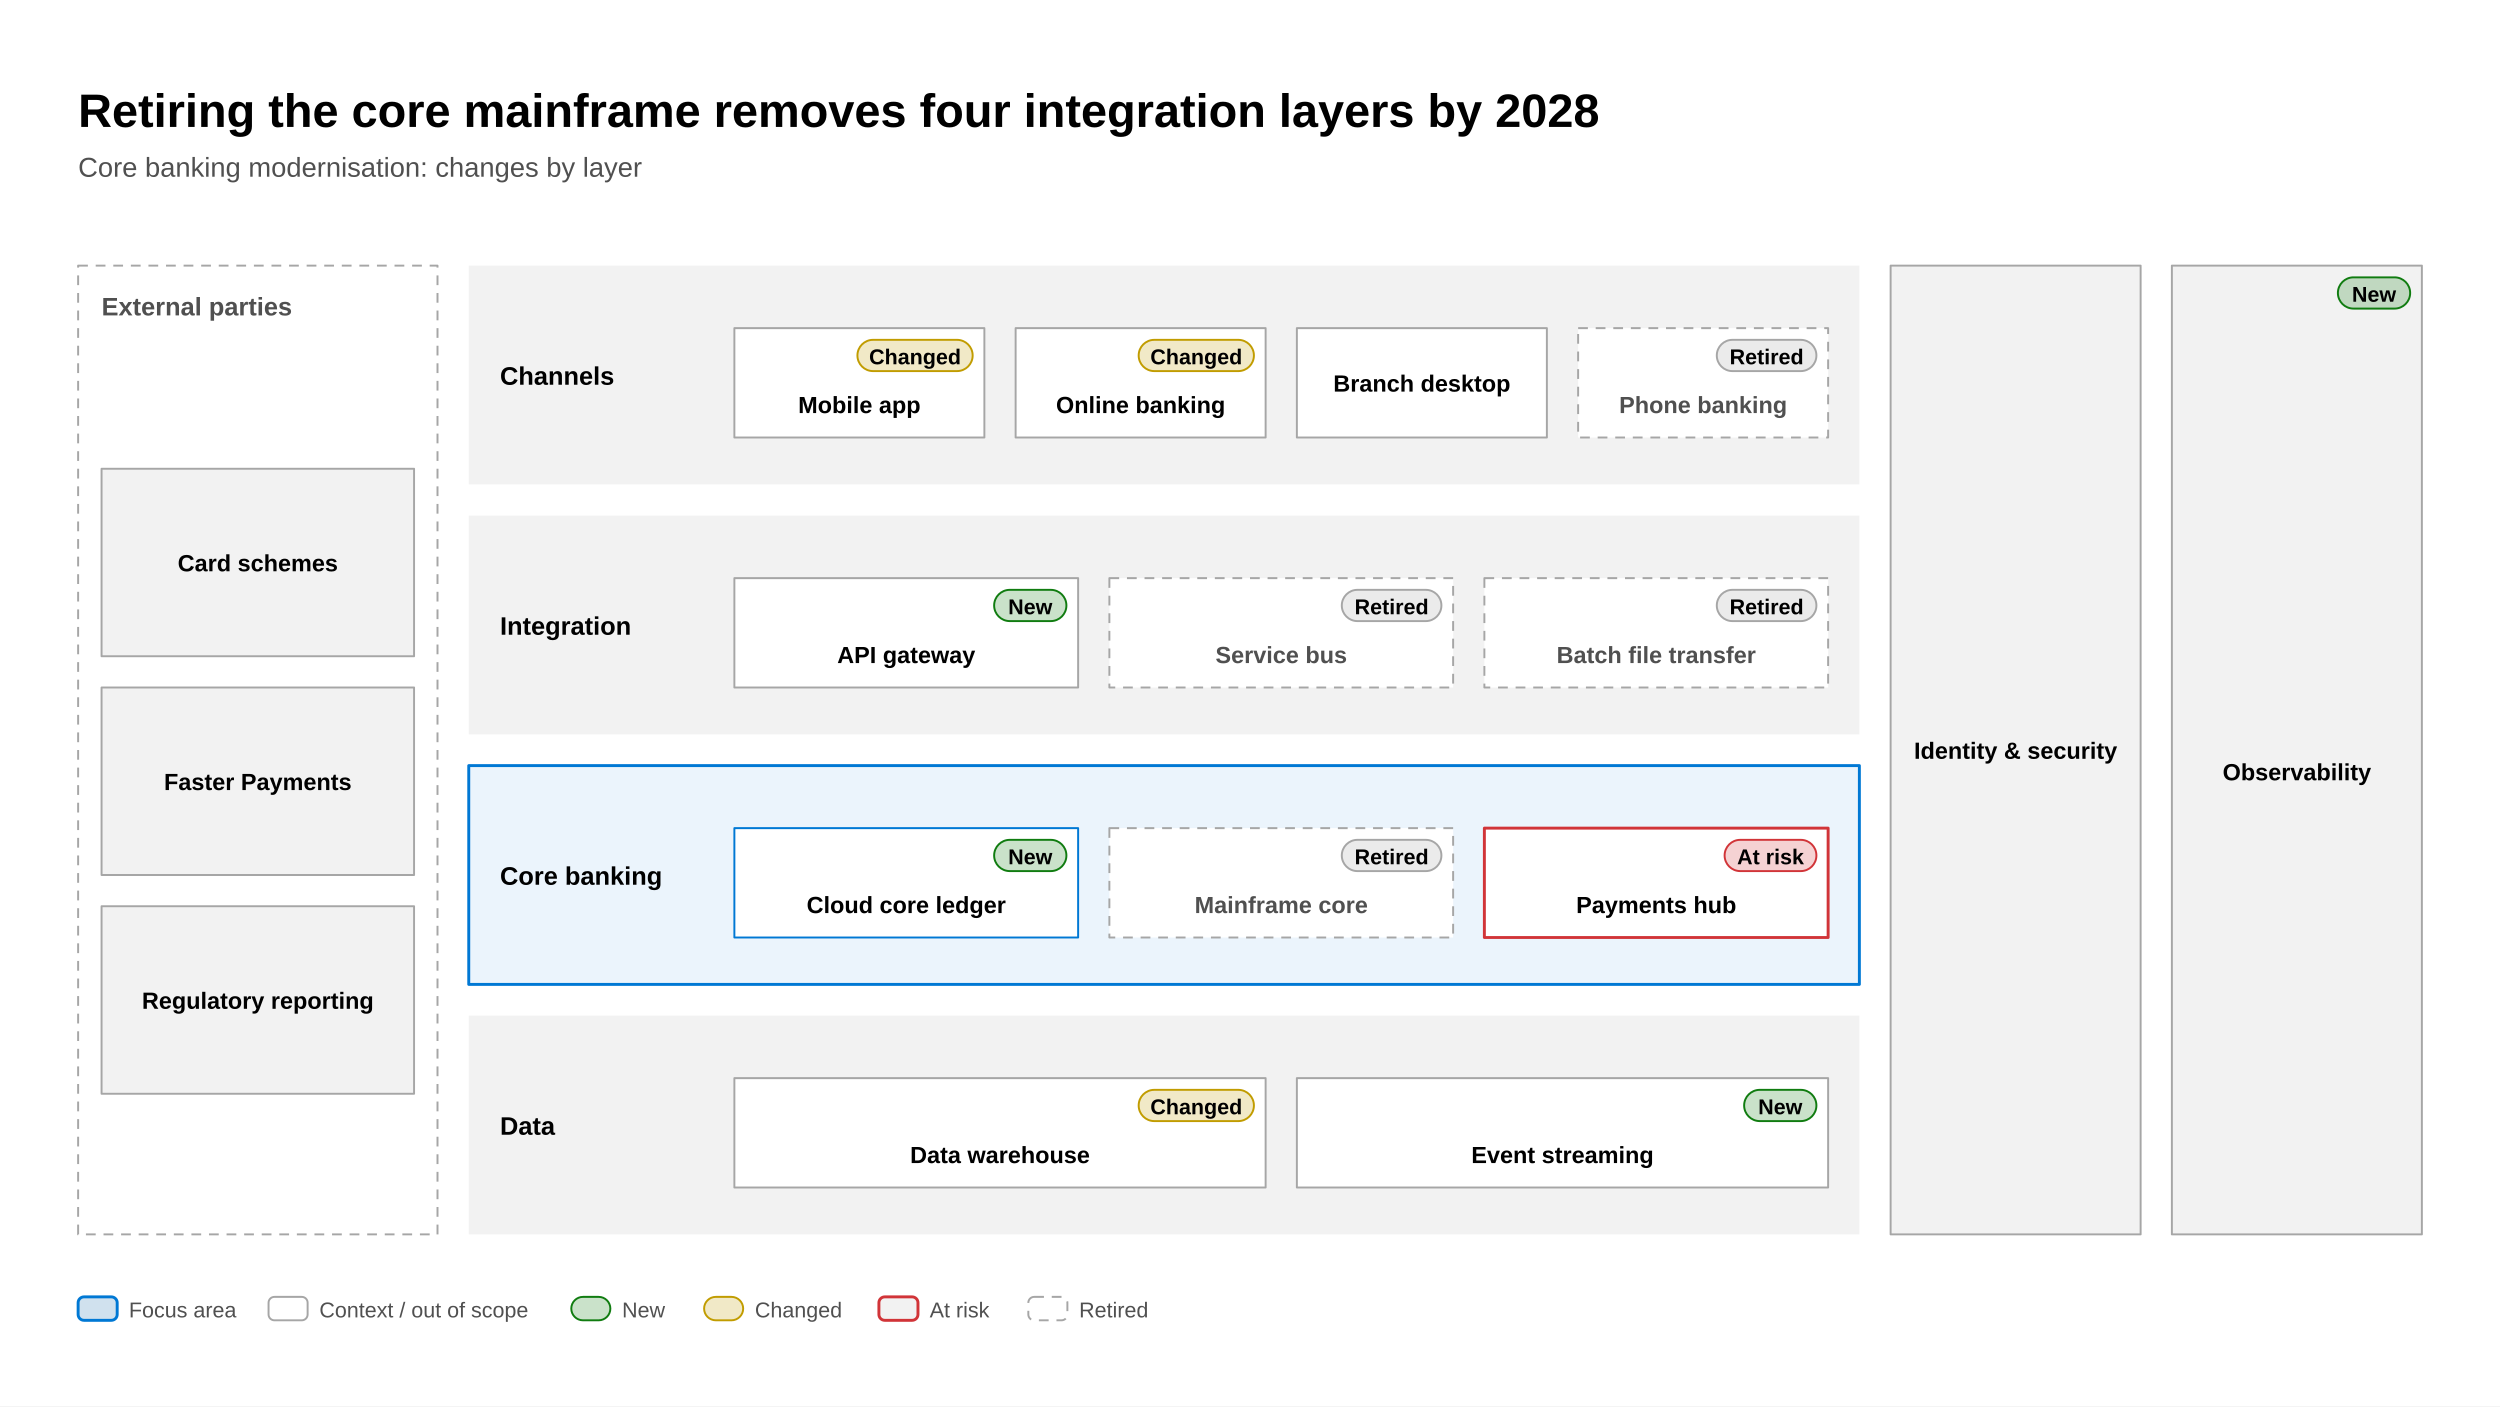
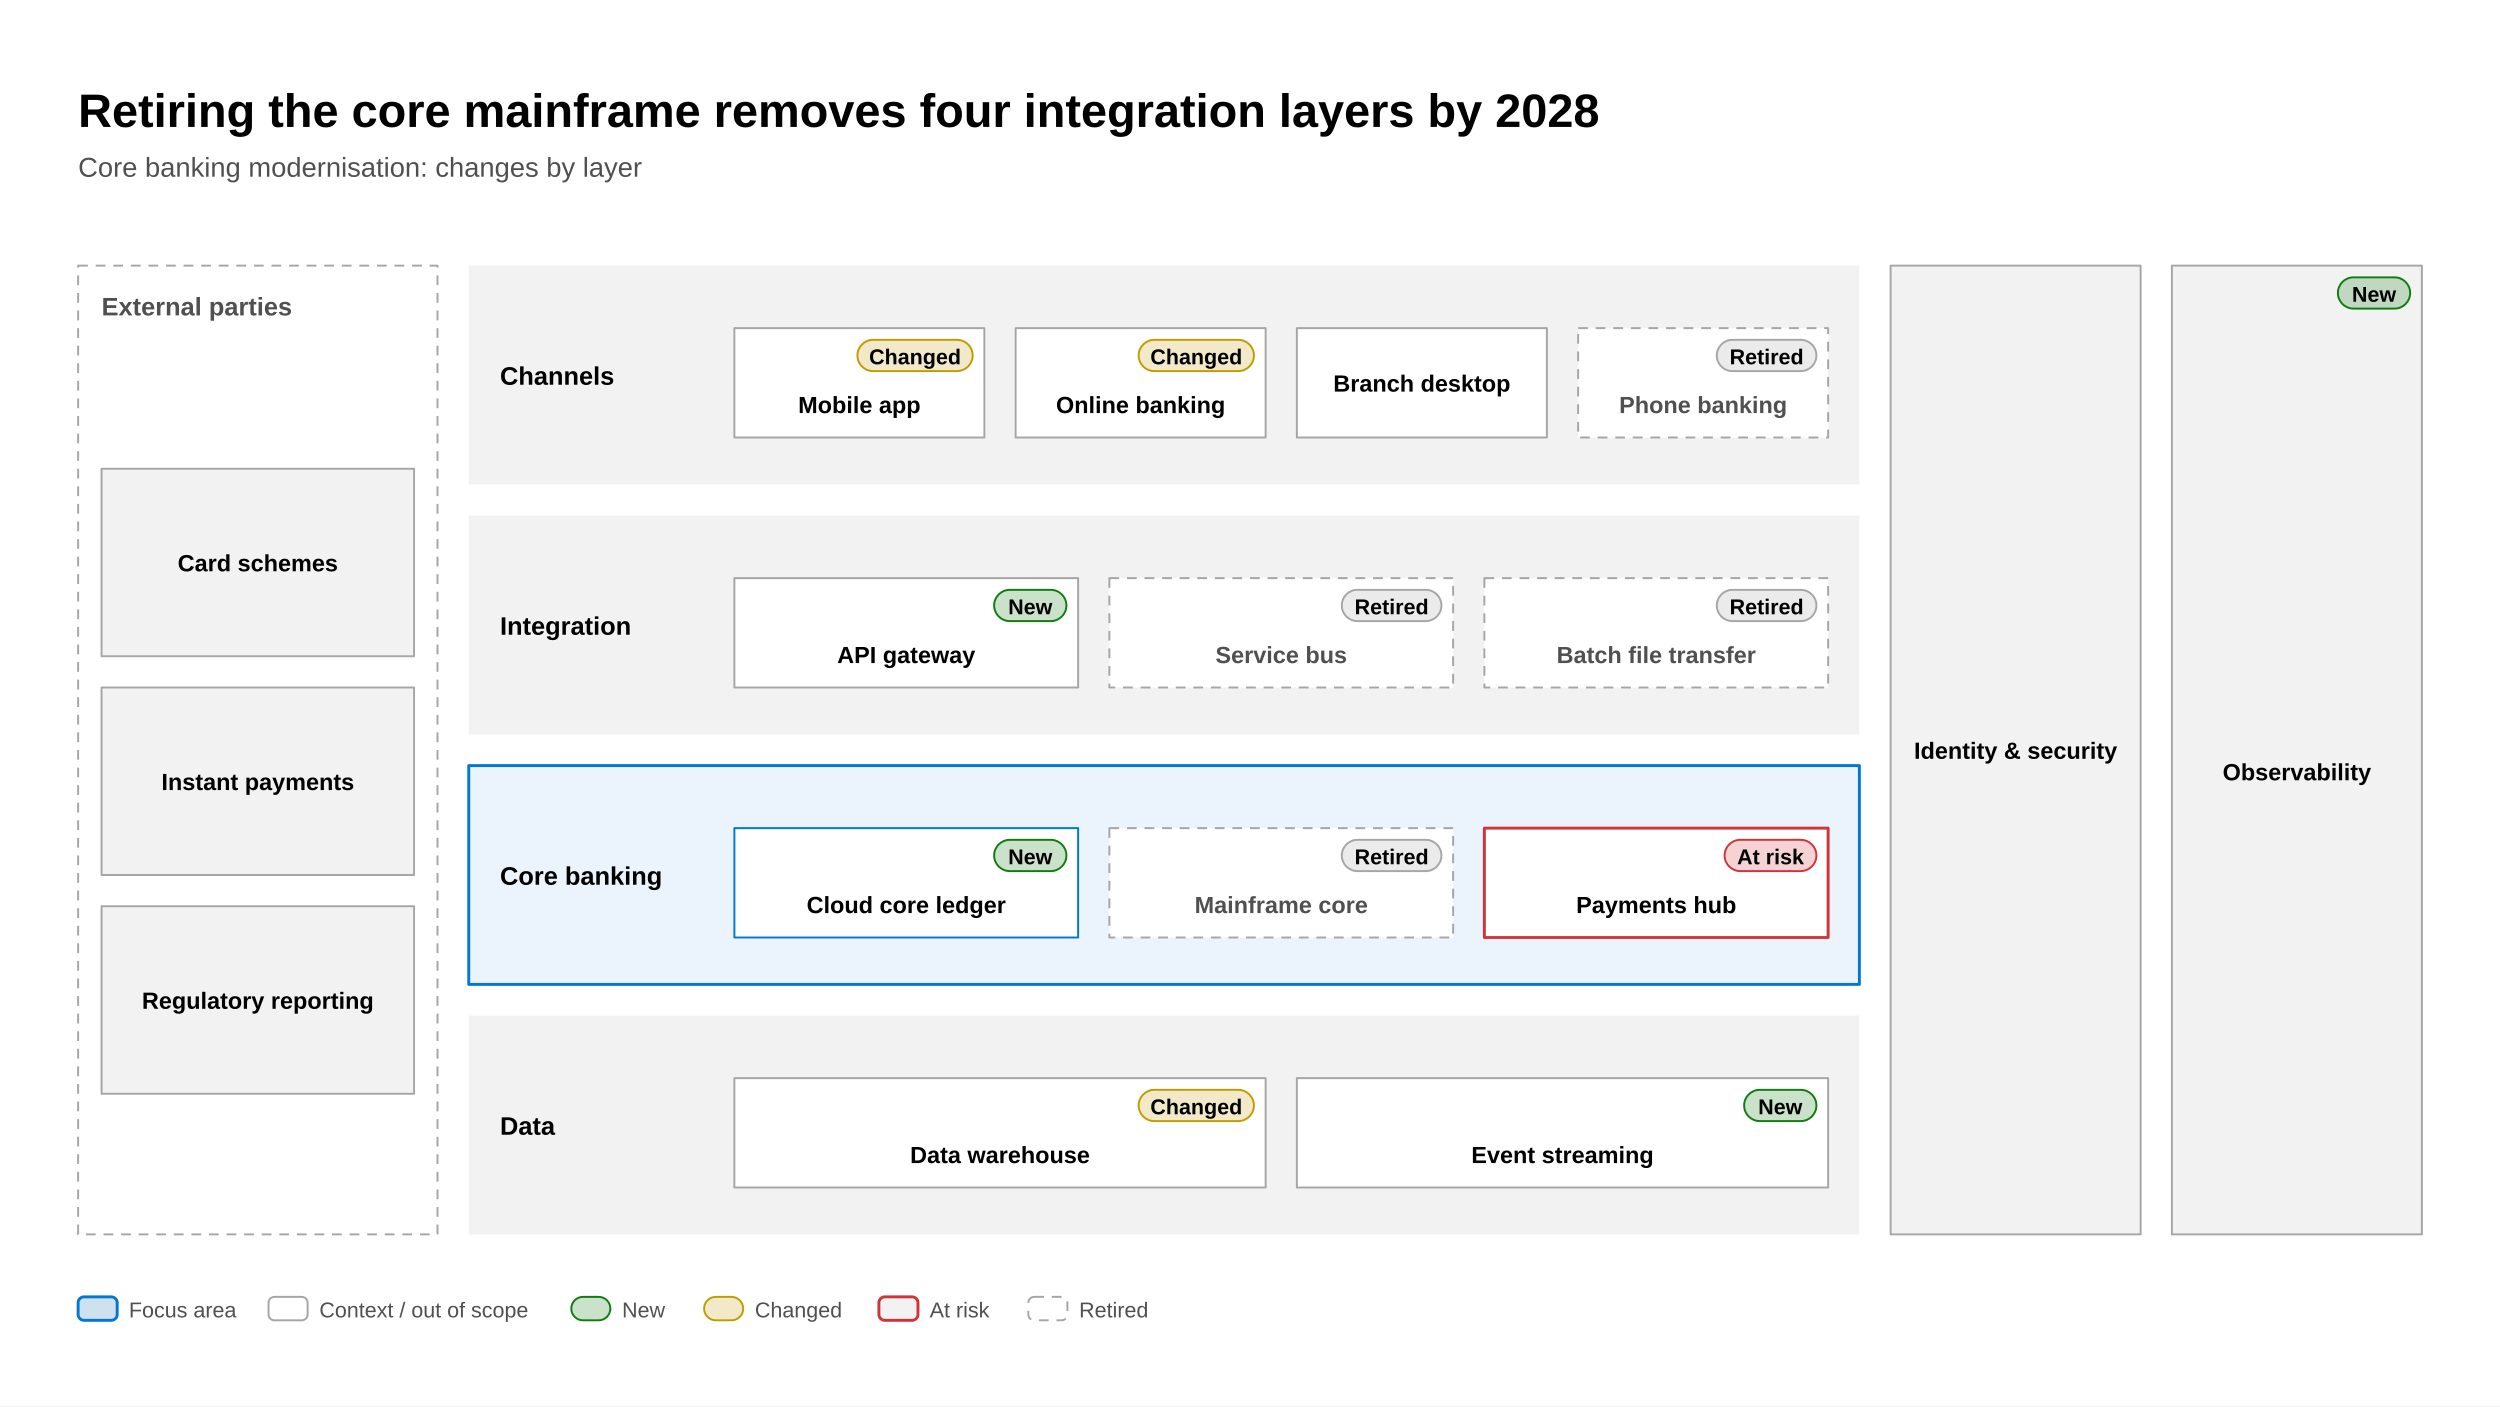
<svg xmlns="http://www.w3.org/2000/svg" width="1280" height="720" viewBox="0 0 1280 720" role="img" aria-labelledby="ds-svg-title ds-svg-desc" data-generator="diagram-studio 1.0.0" data-type="layered-architecture" data-theme="azure" data-altitude="detailed">
  <rect id="ds-background" data-role="background" width="1280" height="720" fill="#FFFFFF" />
  <text id="ds-title" data-role="title" font-family="Selawik, 'Helvetica Neue', Arial, sans-serif" font-size="24" font-weight="600" fill="#000000">
    <tspan x="40" y="65">Retiring the core mainframe removes four integration layers by 2028</tspan>
  </text>
  <text id="ds-subtitle" data-role="subtitle" font-family="Selawik, 'Helvetica Neue', Arial, sans-serif" font-size="14" font-weight="400" fill="#505050">
    <tspan x="40" y="90.5">Core banking modernisation: changes by layer</tspan>
  </text>
  <path id="channels" data-role="band" data-node="channels" d="M240 136H952V248H240Z" fill="#F2F2F2" />
  <text id="channels--label" data-role="header" font-family="Selawik, 'Helvetica Neue', Arial, sans-serif" font-size="13" font-weight="600" fill="#000000">
    <tspan x="256" y="197">Channels</tspan>
  </text>
  <path id="mobile" data-role="node" data-node="mobile" data-status="changed" d="M376 168H504V224H376Z" fill="#FFFFFF" stroke="#A6A6A6" stroke-width="1" stroke-linejoin="round" />
  <text id="mobile--label" data-role="label" font-family="Selawik, 'Helvetica Neue', Arial, sans-serif" font-size="12" font-weight="600" fill="#000000" text-anchor="middle">
    <tspan x="440" y="211.5">Mobile app</tspan>
  </text>
  <path id="mobile--badge" data-role="badge" d="M447 174H490A8 8 0 0 1 498 182V182A8 8 0 0 1 490 190H447A8 8 0 0 1 439 182V182A8 8 0 0 1 447 174Z" fill="#F1E9C7" stroke="#C19C00" stroke-width="1" stroke-linejoin="round" />
  <text id="mobile--badge-text" data-role="label" font-family="Selawik, 'Helvetica Neue', Arial, sans-serif" font-size="11" font-weight="600" fill="#000000" text-anchor="middle">
    <tspan x="468.5" y="186.5">Changed</tspan>
  </text>
  <path id="online" data-role="node" data-node="online" data-status="changed" d="M520 168H648V224H520Z" fill="#FFFFFF" stroke="#A6A6A6" stroke-width="1" stroke-linejoin="round" />
  <text id="online--label" data-role="label" font-family="Selawik, 'Helvetica Neue', Arial, sans-serif" font-size="12" font-weight="600" fill="#000000" text-anchor="middle">
    <tspan x="584" y="211.5">Online banking</tspan>
  </text>
  <path id="online--badge" data-role="badge" d="M591 174H634A8 8 0 0 1 642 182V182A8 8 0 0 1 634 190H591A8 8 0 0 1 583 182V182A8 8 0 0 1 591 174Z" fill="#F1E9C7" stroke="#C19C00" stroke-width="1" stroke-linejoin="round" />
  <text id="online--badge-text" data-role="label" font-family="Selawik, 'Helvetica Neue', Arial, sans-serif" font-size="11" font-weight="600" fill="#000000" text-anchor="middle">
    <tspan x="612.5" y="186.5">Changed</tspan>
  </text>
  <path id="branch" data-role="node" data-node="branch" d="M664 168H792V224H664Z" fill="#FFFFFF" stroke="#A6A6A6" stroke-width="1" stroke-linejoin="round" />
  <text id="branch--label" data-role="label" font-family="Selawik, 'Helvetica Neue', Arial, sans-serif" font-size="12" font-weight="600" fill="#000000" text-anchor="middle">
    <tspan x="728" y="200.5">Branch desktop</tspan>
  </text>
  <path id="ivr" data-role="node" data-node="ivr" data-emphasis="muted" data-status="retired" d="M808 168H936V224H808Z" fill="#FFFFFF" stroke="#A6A6A6" stroke-width="1" stroke-dasharray="5 4" stroke-linejoin="round" />
  <text id="ivr--label" data-role="label" font-family="Selawik, 'Helvetica Neue', Arial, sans-serif" font-size="12" font-weight="600" fill="#505050" text-anchor="middle">
    <tspan x="872" y="211.5">Phone banking</tspan>
  </text>
  <path id="ivr--badge" data-role="badge" d="M887 174H922A8 8 0 0 1 930 182V182A8 8 0 0 1 922 190H887A8 8 0 0 1 879 182V182A8 8 0 0 1 887 174Z" fill="#EBEBEB" stroke="#A6A6A6" stroke-width="1" stroke-linejoin="round" />
  <text id="ivr--badge-text" data-role="label" font-family="Selawik, 'Helvetica Neue', Arial, sans-serif" font-size="11" font-weight="600" fill="#000000" text-anchor="middle">
    <tspan x="904.5" y="186.5">Retired</tspan>
  </text>
  <path id="integration" data-role="band" data-node="integration" d="M240 264H952V376H240Z" fill="#F2F2F2" />
  <text id="integration--label" data-role="header" font-family="Selawik, 'Helvetica Neue', Arial, sans-serif" font-size="13" font-weight="600" fill="#000000">
    <tspan x="256" y="325">Integration</tspan>
  </text>
  <path id="api-gateway" data-role="node" data-node="api-gateway" data-status="new" d="M376 296H552V352H376Z" fill="#FFFFFF" stroke="#A6A6A6" stroke-width="1" stroke-linejoin="round" />
  <text id="api-gateway--label" data-role="label" font-family="Selawik, 'Helvetica Neue', Arial, sans-serif" font-size="12" font-weight="600" fill="#000000" text-anchor="middle">
    <tspan x="464" y="339.5">API gateway</tspan>
  </text>
  <path id="api-gateway--badge" data-role="badge" d="M517 302H538A8 8 0 0 1 546 310V310A8 8 0 0 1 538 318H517A8 8 0 0 1 509 310V310A8 8 0 0 1 517 302Z" fill="#CAE2CA" stroke="#107C10" stroke-width="1" stroke-linejoin="round" />
  <text id="api-gateway--badge-text" data-role="label" font-family="Selawik, 'Helvetica Neue', Arial, sans-serif" font-size="11" font-weight="600" fill="#000000" text-anchor="middle">
    <tspan x="527.5" y="314.5">New</tspan>
  </text>
  <path id="esb" data-role="node" data-node="esb" data-emphasis="muted" data-status="retired" d="M568 296H744V352H568Z" fill="#FFFFFF" stroke="#A6A6A6" stroke-width="1" stroke-dasharray="5 4" stroke-linejoin="round" />
  <text id="esb--label" data-role="label" font-family="Selawik, 'Helvetica Neue', Arial, sans-serif" font-size="12" font-weight="600" fill="#505050" text-anchor="middle">
    <tspan x="656" y="339.5">Service bus</tspan>
  </text>
  <path id="esb--badge" data-role="badge" d="M695 302H730A8 8 0 0 1 738 310V310A8 8 0 0 1 730 318H695A8 8 0 0 1 687 310V310A8 8 0 0 1 695 302Z" fill="#EBEBEB" stroke="#A6A6A6" stroke-width="1" stroke-linejoin="round" />
  <text id="esb--badge-text" data-role="label" font-family="Selawik, 'Helvetica Neue', Arial, sans-serif" font-size="11" font-weight="600" fill="#000000" text-anchor="middle">
    <tspan x="712.5" y="314.5">Retired</tspan>
  </text>
  <path id="batch" data-role="node" data-node="batch" data-emphasis="muted" data-status="retired" d="M760 296H936V352H760Z" fill="#FFFFFF" stroke="#A6A6A6" stroke-width="1" stroke-dasharray="5 4" stroke-linejoin="round" />
  <text id="batch--label" data-role="label" font-family="Selawik, 'Helvetica Neue', Arial, sans-serif" font-size="12" font-weight="600" fill="#505050" text-anchor="middle">
    <tspan x="848" y="339.5">Batch file transfer</tspan>
  </text>
  <path id="batch--badge" data-role="badge" d="M887 302H922A8 8 0 0 1 930 310V310A8 8 0 0 1 922 318H887A8 8 0 0 1 879 310V310A8 8 0 0 1 887 302Z" fill="#EBEBEB" stroke="#A6A6A6" stroke-width="1" stroke-linejoin="round" />
  <text id="batch--badge-text" data-role="label" font-family="Selawik, 'Helvetica Neue', Arial, sans-serif" font-size="11" font-weight="600" fill="#000000" text-anchor="middle">
    <tspan x="904.5" y="314.5">Retired</tspan>
  </text>
  <path id="core" data-role="band" data-node="core" data-emphasis="accent" d="M240 392H952V504H240Z" fill="#EBF4FC" stroke="#0078D4" stroke-width="1.5" stroke-linejoin="round" />
  <text id="core--label" data-role="header" font-family="Selawik, 'Helvetica Neue', Arial, sans-serif" font-size="13" font-weight="600" fill="#000000">
    <tspan x="256" y="453">Core banking</tspan>
  </text>
  <path id="new-core" data-role="node" data-node="new-core" data-status="new" d="M376 424H552V480H376Z" fill="#FFFFFF" stroke="#0078D4" stroke-width="1" stroke-linejoin="round" />
  <text id="new-core--label" data-role="label" font-family="Selawik, 'Helvetica Neue', Arial, sans-serif" font-size="12" font-weight="600" fill="#000000" text-anchor="middle">
    <tspan x="464" y="467.5">Cloud core ledger</tspan>
  </text>
  <path id="new-core--badge" data-role="badge" d="M517 430H538A8 8 0 0 1 546 438V438A8 8 0 0 1 538 446H517A8 8 0 0 1 509 438V438A8 8 0 0 1 517 430Z" fill="#CAE2CA" stroke="#107C10" stroke-width="1" stroke-linejoin="round" />
  <text id="new-core--badge-text" data-role="label" font-family="Selawik, 'Helvetica Neue', Arial, sans-serif" font-size="11" font-weight="600" fill="#000000" text-anchor="middle">
    <tspan x="527.5" y="442.5">New</tspan>
  </text>
  <path id="mainframe" data-role="node" data-node="mainframe" data-emphasis="muted" data-status="retired" d="M568 424H744V480H568Z" fill="#FFFFFF" stroke="#A6A6A6" stroke-width="1" stroke-dasharray="5 4" stroke-linejoin="round" />
  <text id="mainframe--label" data-role="label" font-family="Selawik, 'Helvetica Neue', Arial, sans-serif" font-size="12" font-weight="600" fill="#505050" text-anchor="middle">
    <tspan x="656" y="467.5">Mainframe core</tspan>
  </text>
  <path id="mainframe--badge" data-role="badge" d="M695 430H730A8 8 0 0 1 738 438V438A8 8 0 0 1 730 446H695A8 8 0 0 1 687 438V438A8 8 0 0 1 695 430Z" fill="#EBEBEB" stroke="#A6A6A6" stroke-width="1" stroke-linejoin="round" />
  <text id="mainframe--badge-text" data-role="label" font-family="Selawik, 'Helvetica Neue', Arial, sans-serif" font-size="11" font-weight="600" fill="#000000" text-anchor="middle">
    <tspan x="712.5" y="442.5">Retired</tspan>
  </text>
  <path id="payments-hub" data-role="node" data-node="payments-hub" data-status="at-risk" d="M760 424H936V480H760Z" fill="#FFFFFF" stroke="#D13438" stroke-width="1.5" stroke-linejoin="round" />
  <text id="payments-hub--label" data-role="label" font-family="Selawik, 'Helvetica Neue', Arial, sans-serif" font-size="12" font-weight="600" fill="#000000" text-anchor="middle">
    <tspan x="848" y="467.5">Payments hub</tspan>
  </text>
  <path id="payments-hub--badge" data-role="badge" d="M891 430H922A8 8 0 0 1 930 438V438A8 8 0 0 1 922 446H891A8 8 0 0 1 883 438V438A8 8 0 0 1 891 430Z" fill="#F5D2D3" stroke="#D13438" stroke-width="1" stroke-linejoin="round" />
  <text id="payments-hub--badge-text" data-role="label" font-family="Selawik, 'Helvetica Neue', Arial, sans-serif" font-size="11" font-weight="600" fill="#000000" text-anchor="middle">
    <tspan x="906.5" y="442.5">At risk</tspan>
  </text>
  <path id="data" data-role="band" data-node="data" d="M240 520H952V632H240Z" fill="#F2F2F2" />
  <text id="data--label" data-role="header" font-family="Selawik, 'Helvetica Neue', Arial, sans-serif" font-size="13" font-weight="600" fill="#000000">
    <tspan x="256" y="581">Data</tspan>
  </text>
  <path id="warehouse" data-role="node" data-node="warehouse" data-status="changed" d="M376 552H648V608H376Z" fill="#FFFFFF" stroke="#A6A6A6" stroke-width="1" stroke-linejoin="round" />
  <text id="warehouse--label" data-role="label" font-family="Selawik, 'Helvetica Neue', Arial, sans-serif" font-size="12" font-weight="600" fill="#000000" text-anchor="middle">
    <tspan x="512" y="595.5">Data warehouse</tspan>
  </text>
  <path id="warehouse--badge" data-role="badge" d="M591 558H634A8 8 0 0 1 642 566V566A8 8 0 0 1 634 574H591A8 8 0 0 1 583 566V566A8 8 0 0 1 591 558Z" fill="#F1E9C7" stroke="#C19C00" stroke-width="1" stroke-linejoin="round" />
  <text id="warehouse--badge-text" data-role="label" font-family="Selawik, 'Helvetica Neue', Arial, sans-serif" font-size="11" font-weight="600" fill="#000000" text-anchor="middle">
    <tspan x="612.5" y="570.5">Changed</tspan>
  </text>
  <path id="streaming" data-role="node" data-node="streaming" data-status="new" d="M664 552H936V608H664Z" fill="#FFFFFF" stroke="#A6A6A6" stroke-width="1" stroke-linejoin="round" />
  <text id="streaming--label" data-role="label" font-family="Selawik, 'Helvetica Neue', Arial, sans-serif" font-size="12" font-weight="600" fill="#000000" text-anchor="middle">
    <tspan x="800" y="595.5">Event streaming</tspan>
  </text>
  <path id="streaming--badge" data-role="badge" d="M901 558H922A8 8 0 0 1 930 566V566A8 8 0 0 1 922 574H901A8 8 0 0 1 893 566V566A8 8 0 0 1 901 558Z" fill="#CAE2CA" stroke="#107C10" stroke-width="1" stroke-linejoin="round" />
  <text id="streaming--badge-text" data-role="label" font-family="Selawik, 'Helvetica Neue', Arial, sans-serif" font-size="11" font-weight="600" fill="#000000" text-anchor="middle">
    <tspan x="911.5" y="570.5">New</tspan>
  </text>
  <path id="security" data-role="group" data-node="security" d="M968 136H1096V632H968Z" fill="#F2F2F2" stroke="#A6A6A6" stroke-width="1" stroke-linejoin="round" />
  <text id="security--label" data-role="label" font-family="Selawik, 'Helvetica Neue', Arial, sans-serif" font-size="12" font-weight="600" fill="#000000" text-anchor="middle">
    <tspan x="1032" y="388.5">Identity &amp; security</tspan>
  </text>
  <path id="observability" data-role="group" data-node="observability" data-status="new" d="M1112 136H1240V632H1112Z" fill="#F2F2F2" stroke="#A6A6A6" stroke-width="1" stroke-linejoin="round" />
  <text id="observability--label" data-role="label" font-family="Selawik, 'Helvetica Neue', Arial, sans-serif" font-size="12" font-weight="600" fill="#000000" text-anchor="middle">
    <tspan x="1176" y="399.5">Observability</tspan>
  </text>
  <path id="observability--badge" data-role="badge" d="M1205 142H1226A8 8 0 0 1 1234 150V150A8 8 0 0 1 1226 158H1205A8 8 0 0 1 1197 150V150A8 8 0 0 1 1205 142Z" fill="#C0D8C0" stroke="#107C10" stroke-width="1" stroke-linejoin="round" />
  <text id="observability--badge-text" data-role="label" font-family="Selawik, 'Helvetica Neue', Arial, sans-serif" font-size="11" font-weight="600" fill="#000000" text-anchor="middle">
    <tspan x="1215.5" y="154.5">New</tspan>
  </text>
  <path id="external" data-role="group" d="M40 136H224V632H40Z" fill="#FFFFFF" stroke="#A6A6A6" stroke-width="1" stroke-dasharray="5 4" stroke-linejoin="round" />
  <text id="external--label" data-role="header" font-family="Selawik, 'Helvetica Neue', Arial, sans-serif" font-size="13" font-weight="600" fill="#505050">
    <tspan x="52" y="161.5">External parties</tspan>
  </text>
  <path id="card-scheme" data-role="node" data-node="card-scheme" d="M52 240H212V336H52Z" fill="#F2F2F2" stroke="#A6A6A6" stroke-width="1" stroke-linejoin="round" />
  <text id="card-scheme--label" data-role="label" font-family="Selawik, 'Helvetica Neue', Arial, sans-serif" font-size="12" font-weight="600" fill="#000000" text-anchor="middle">
    <tspan x="132" y="292.5">Card schemes</tspan>
  </text>
-   <path id="faster-payments" data-role="node" data-node="faster-payments" d="M52 352H212V448H52Z" fill="#F2F2F2" stroke="#A6A6A6" stroke-width="1" stroke-linejoin="round" />
-   <text id="faster-payments--label" data-role="label" font-family="Selawik, 'Helvetica Neue', Arial, sans-serif" font-size="12" font-weight="600" fill="#000000" text-anchor="middle">
-     <tspan x="132" y="404.5">Faster Payments</tspan>
+   <path id="instant-payments" data-role="node" data-node="instant-payments" d="M52 352H212V448H52Z" fill="#F2F2F2" stroke="#A6A6A6" stroke-width="1" stroke-linejoin="round" />
+   <text id="instant-payments--label" data-role="label" font-family="Selawik, 'Helvetica Neue', Arial, sans-serif" font-size="12" font-weight="600" fill="#000000" text-anchor="middle">
+     <tspan x="132" y="404.5">Instant payments</tspan>
  </text>
  <path id="regulator" data-role="node" data-node="regulator" d="M52 464H212V560H52Z" fill="#F2F2F2" stroke="#A6A6A6" stroke-width="1" stroke-linejoin="round" />
  <text id="regulator--label" data-role="label" font-family="Selawik, 'Helvetica Neue', Arial, sans-serif" font-size="12" font-weight="600" fill="#000000" text-anchor="middle">
    <tspan x="132" y="516.5">Regulatory reporting</tspan>
  </text>
  <path id="ds-legend-0-0-swatch" data-role="legend" d="M43 664H57A3 3 0 0 1 60 667V673A3 3 0 0 1 57 676H43A3 3 0 0 1 40 673V667A3 3 0 0 1 43 664Z" fill="#D0E1EE" stroke="#0078D4" stroke-width="1.5" stroke-linejoin="round" />
  <text id="ds-legend-0-0-label" data-role="legend" font-family="Selawik, 'Helvetica Neue', Arial, sans-serif" font-size="11" font-weight="400" fill="#505050">
    <tspan x="66" y="674.5">Focus area</tspan>
  </text>
  <path id="ds-legend-0-1-swatch" data-role="legend" d="M140.5 664H154.5A3 3 0 0 1 157.5 667V673A3 3 0 0 1 154.5 676H140.5A3 3 0 0 1 137.5 673V667A3 3 0 0 1 140.5 664Z" fill="#FFFFFF" stroke="#A6A6A6" stroke-width="1" stroke-linejoin="round" />
  <text id="ds-legend-0-1-label" data-role="legend" font-family="Selawik, 'Helvetica Neue', Arial, sans-serif" font-size="11" font-weight="400" fill="#505050">
    <tspan x="163.5" y="674.5">Context / out of scope</tspan>
  </text>
  <path id="ds-legend-0-2-swatch" data-role="legend" d="M298.5 664H306.5A6 6 0 0 1 312.5 670V670A6 6 0 0 1 306.5 676H298.5A6 6 0 0 1 292.5 670V670A6 6 0 0 1 298.5 664Z" fill="#CAE2CA" stroke="#107C10" stroke-width="1" stroke-linejoin="round" />
  <text id="ds-legend-0-2-label" data-role="legend" font-family="Selawik, 'Helvetica Neue', Arial, sans-serif" font-size="11" font-weight="400" fill="#505050">
    <tspan x="318.5" y="674.5">New</tspan>
  </text>
  <path id="ds-legend-0-3-swatch" data-role="legend" d="M366.5 664H374.5A6 6 0 0 1 380.5 670V670A6 6 0 0 1 374.5 676H366.5A6 6 0 0 1 360.5 670V670A6 6 0 0 1 366.5 664Z" fill="#F1E9C7" stroke="#C19C00" stroke-width="1" stroke-linejoin="round" />
  <text id="ds-legend-0-3-label" data-role="legend" font-family="Selawik, 'Helvetica Neue', Arial, sans-serif" font-size="11" font-weight="400" fill="#505050">
    <tspan x="386.5" y="674.5">Changed</tspan>
  </text>
  <path id="ds-legend-0-4-swatch" data-role="legend" d="M453 664H467A3 3 0 0 1 470 667V673A3 3 0 0 1 467 676H453A3 3 0 0 1 450 673V667A3 3 0 0 1 453 664Z" fill="#F2F2F2" stroke="#D13438" stroke-width="1.5" stroke-linejoin="round" />
  <text id="ds-legend-0-4-label" data-role="legend" font-family="Selawik, 'Helvetica Neue', Arial, sans-serif" font-size="11" font-weight="400" fill="#505050">
    <tspan x="476" y="674.5">At risk</tspan>
  </text>
  <path id="ds-legend-0-5-swatch" data-role="legend" d="M529.5 664H543.5A3 3 0 0 1 546.5 667V673A3 3 0 0 1 543.5 676H529.5A3 3 0 0 1 526.5 673V667A3 3 0 0 1 529.5 664Z" fill="#FFFFFF" stroke="#A6A6A6" stroke-width="1" stroke-dasharray="5 4" stroke-linejoin="round" />
  <text id="ds-legend-0-5-label" data-role="legend" font-family="Selawik, 'Helvetica Neue', Arial, sans-serif" font-size="11" font-weight="400" fill="#505050">
    <tspan x="552.5" y="674.5">Retired</tspan>
  </text>
</svg>
